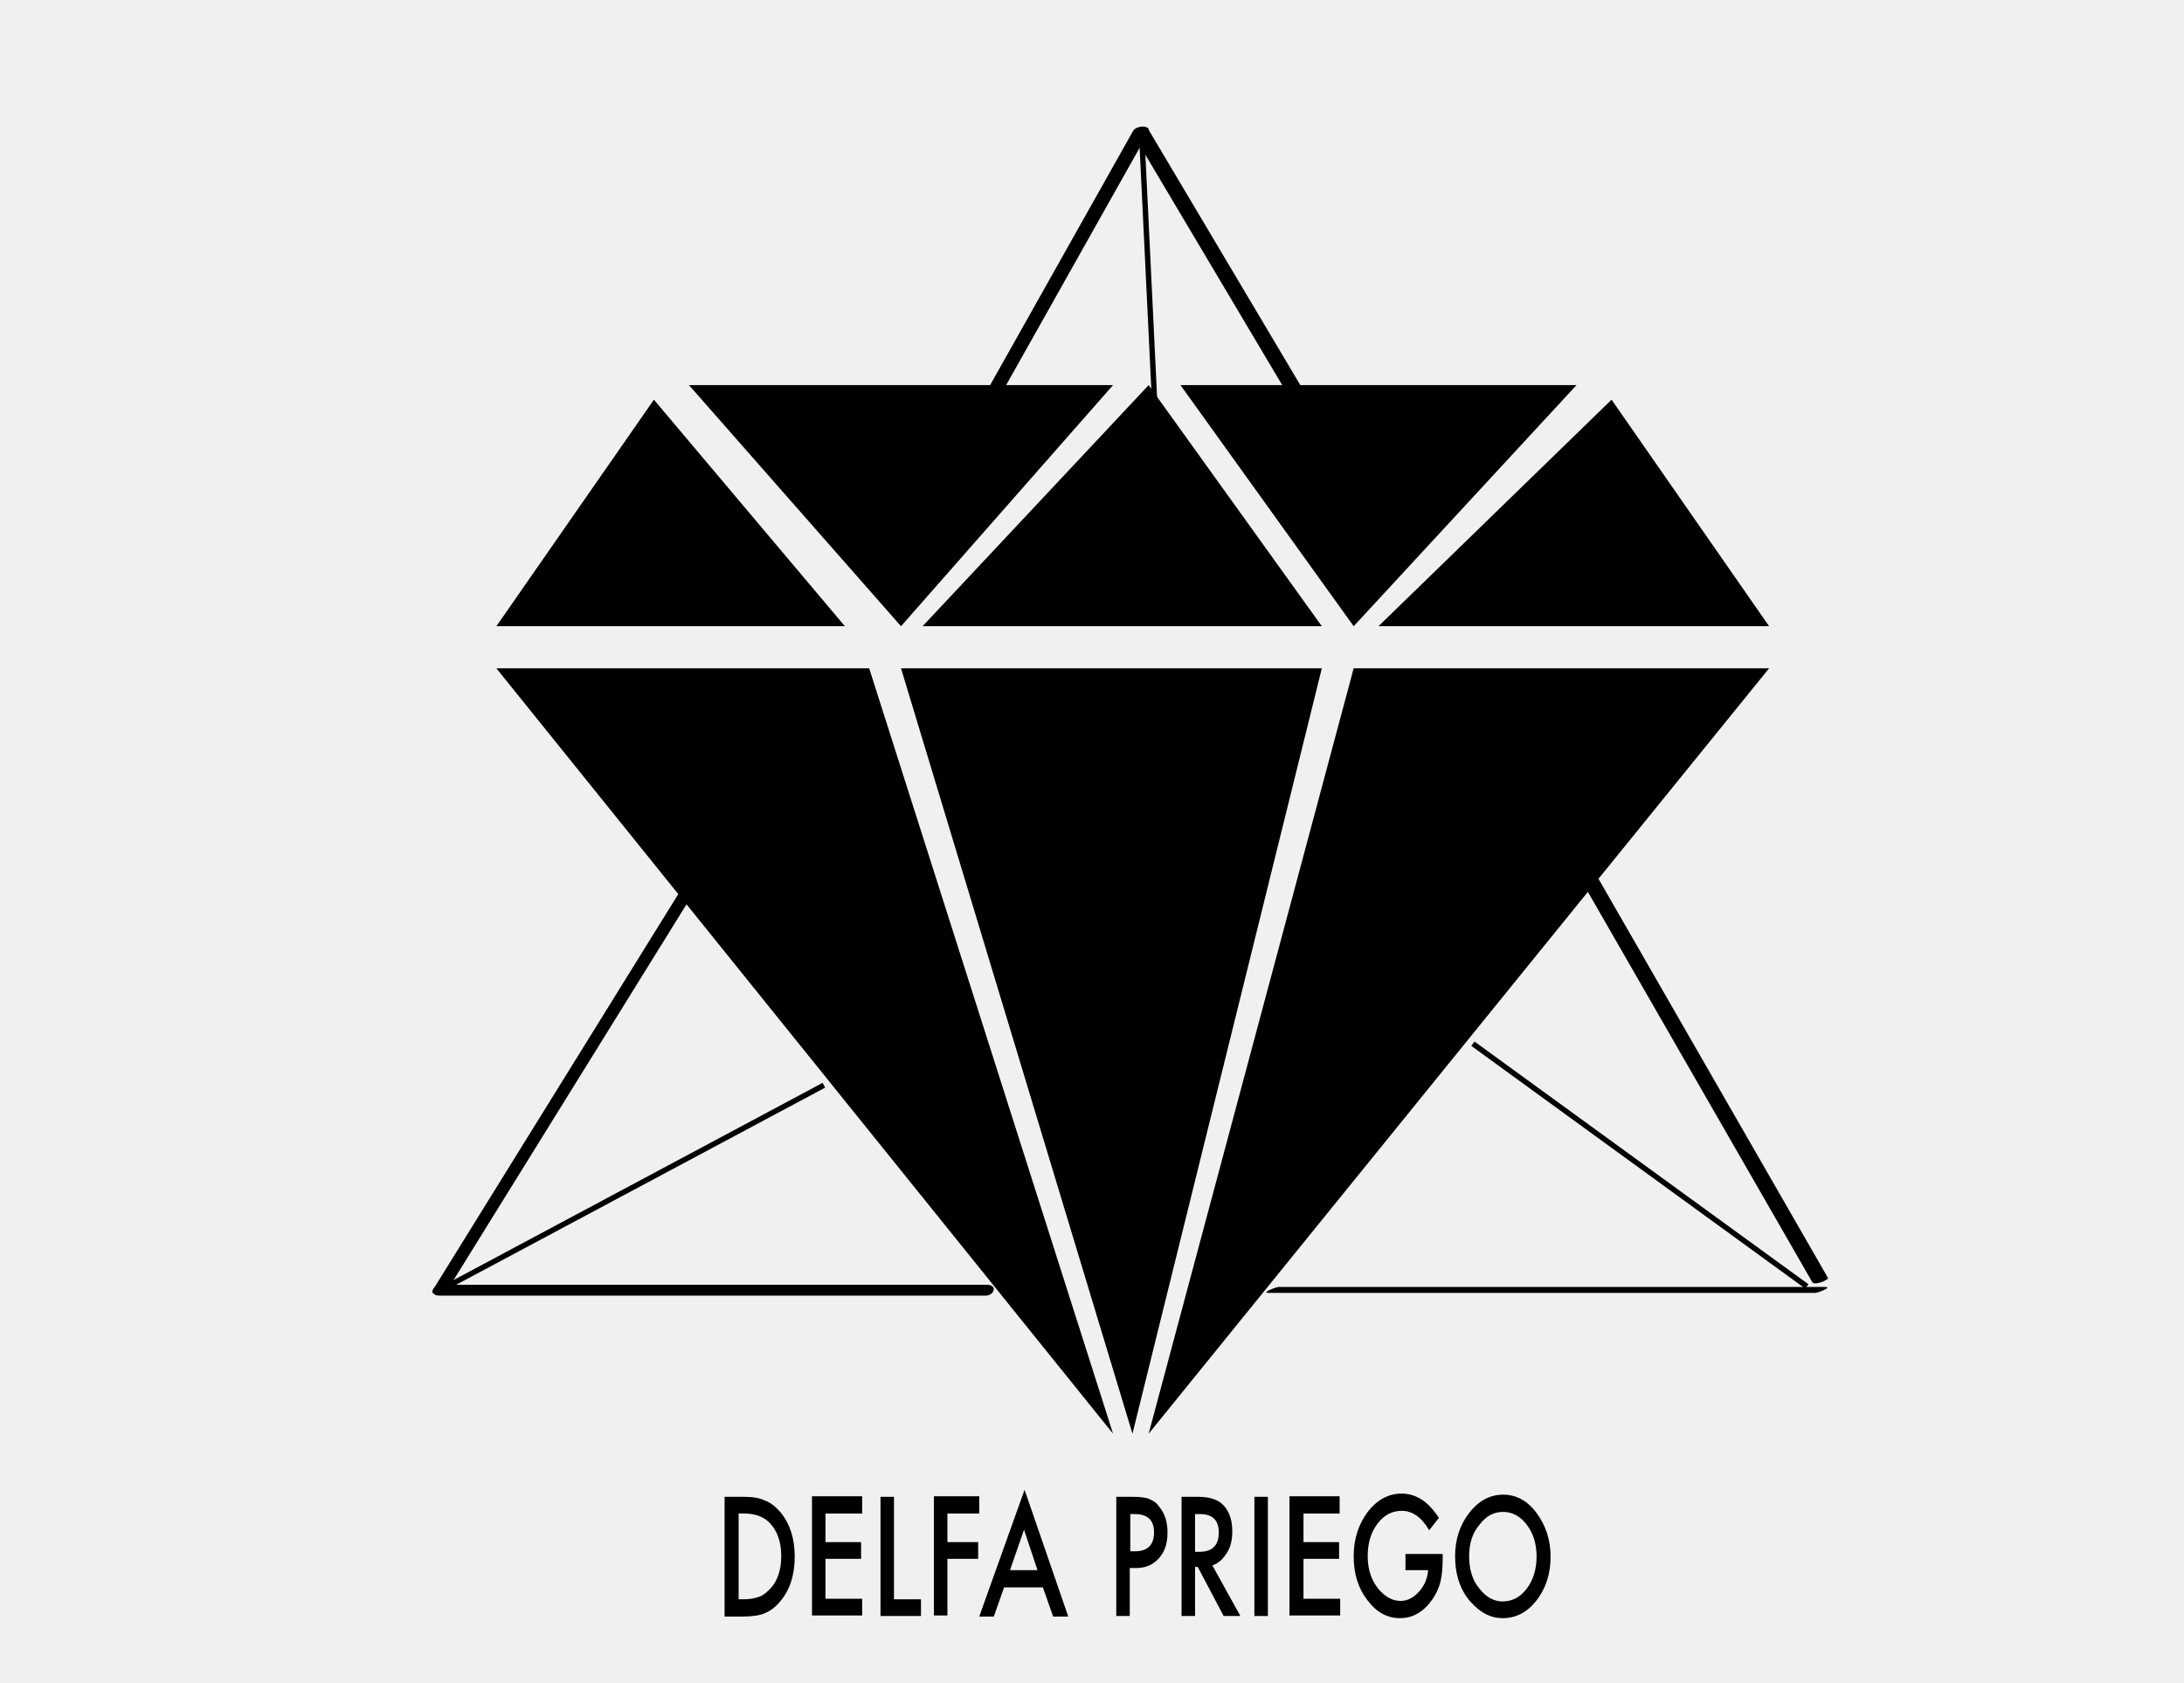
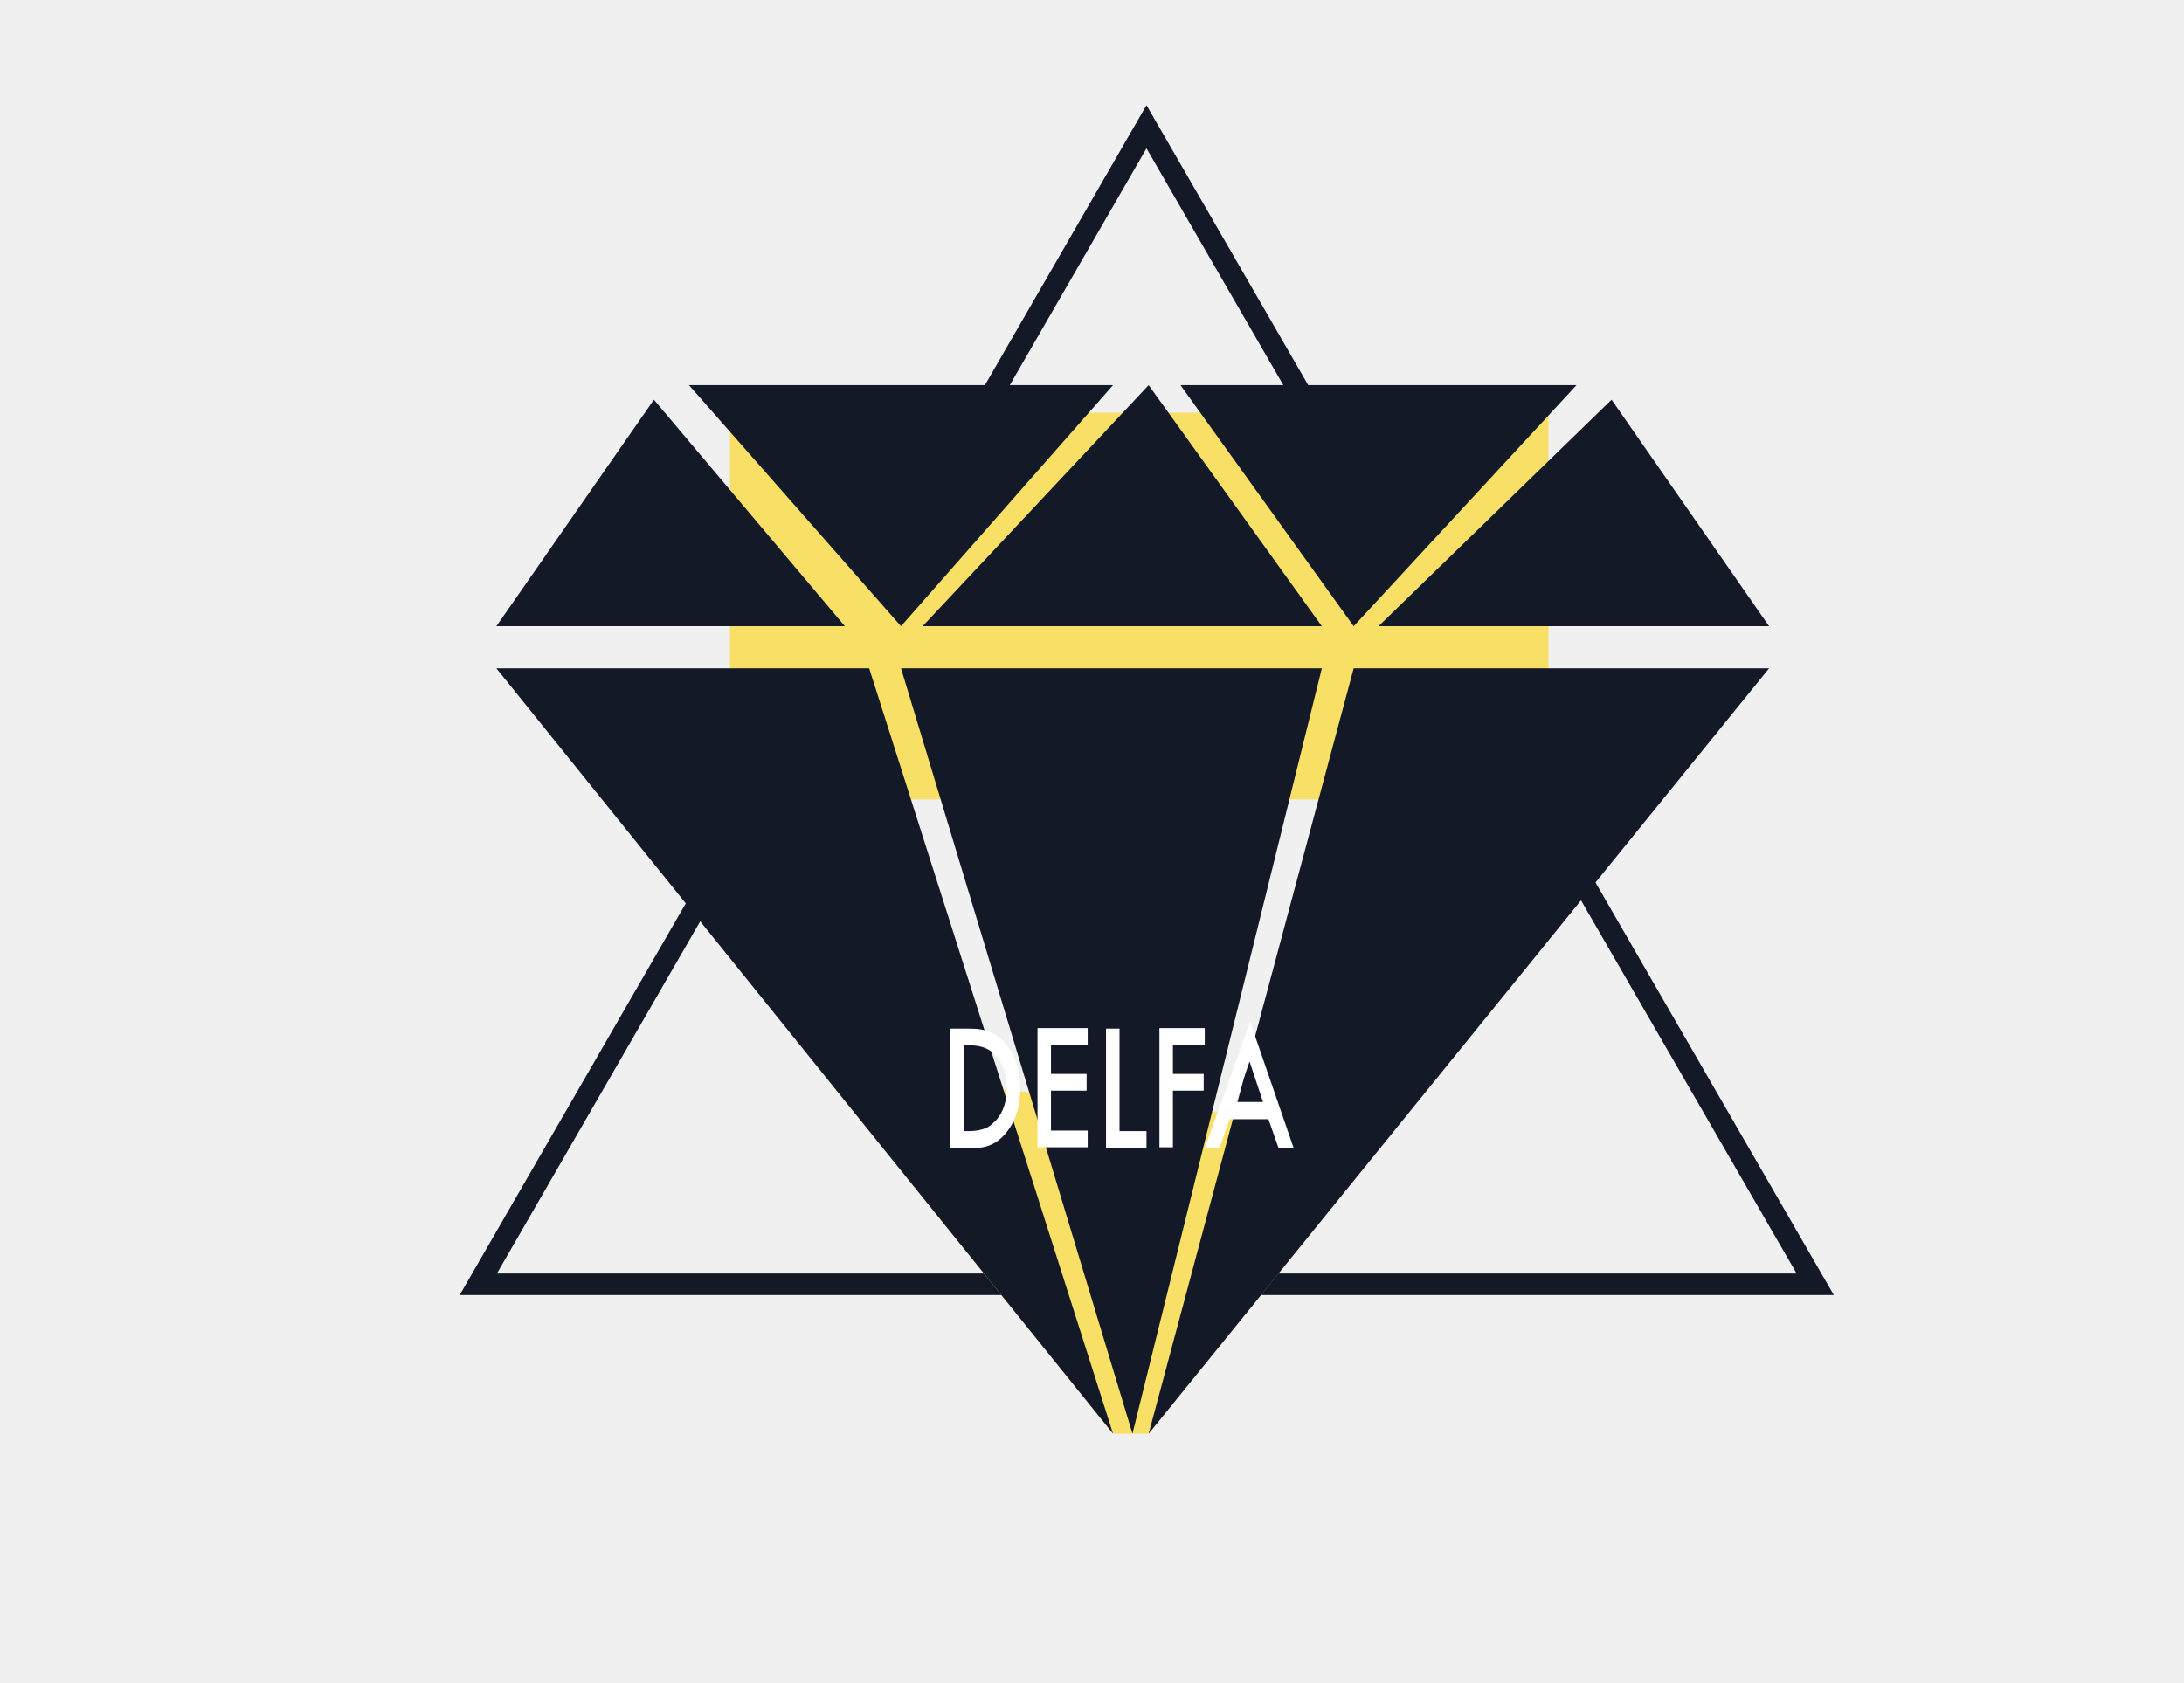
<svg xmlns="http://www.w3.org/2000/svg" version="1.1" id="Layer_1" x="0px" y="0px" viewBox="0 0 404.8 311.9" style="enable-background:new 0 0 404.8 311.9;" xml:space="preserve">
  <style type="text/css">
- 	.st0{fill:rgba(0,0,0,0);}
- 	.st1{fill:#000000;}
- 	.st2{fill:#000000;}
- 	.st3{fill:#000000;stroke:#000000;stroke-miterlimit:10;}
+ 	.st0{fill:#131927;}
+ 	.st1{fill:#FFFFFF;}
+ 	.st2{fill:#f8e066;}
</style>
-   <rect x="-1" class="st0" width="405.8" height="310.9" />
  <g>
-     <polygon class="st1" points="92,123.9 206.3,265.8 161.1,123.9  " />
-     <polygon class="st1" points="250.9,123.9 327.9,123.9 212.9,265.8  " />
-     <polygon class="st1" points="167,123.9 245,123.9 209.9,265.8  " />
-     <polygon class="st1" points="92,116.1 156.6,116.1 121.2,74.1  " />
-     <polygon class="st1" points="127.7,71.4 206.3,71.4 167,116.1  " />
-     <polygon class="st1" points="171,116.1 245,116.1 212.9,71.4  " />
-     <polygon class="st1" points="218.8,71.4 292.2,71.4 250.9,116.1  " />
-     <polygon class="st1" points="255.5,116.1 298.7,74.1 327.9,116.1  " />
+     <path class="st0" d="M339.9,240.1H85.2L212.5,19.5L339.9,240.1z M92.1,236.1H333L212.5,27.5L92.1,236.1z" />
  </g>
  <g>
-     <line class="st1" x1="81.6" y1="239.2" x2="182.9" y2="239.2" />
+     <polygon class="st2" points="212.9,265.8 206.3,265.8 152,198.4 258.3,209.7  " />
+   </g>
+   <g>
+     <rect x="135.3" y="76.5" class="st2" width="151.7" height="71.7" />
+   </g>
+   <g>
    <g>
-       <path class="st2" d="M81.4,240.2c33.8,0,67.5,0,101.3,0c1.6,0,2.2-2,0.3-2c-33.8,0-67.5,0-101.3,0    C80.1,238.2,79.5,240.2,81.4,240.2L81.4,240.2z" />
+       <polygon class="st0" points="92,123.9 206.3,265.8 161.1,123.9   " />
+     </g>
+     <g>
+       <polygon class="st0" points="250.9,123.9 327.9,123.9 212.9,265.8   " />
+     </g>
+     <g>
+       <polygon class="st0" points="167,123.9 245,123.9 209.9,265.8   " />
+     </g>
+     <g>
+       <polygon class="st0" points="92,116.1 156.6,116.1 121.2,74.1   " />
+     </g>
+     <g>
+       <polygon class="st0" points="127.7,71.4 206.3,71.4 167,116.1   " />
+     </g>
+     <g>
+       <polygon class="st0" points="171,116.1 245,116.1 212.9,71.4   " />
+     </g>
+     <g>
+       <polygon class="st0" points="218.8,71.4 292.2,71.4 250.9,116.1   " />
+     </g>
+     <g>
+       <polygon class="st0" points="255.5,116.1 298.7,74.1 327.9,116.1   " />
    </g>
  </g>
  <g>
-     <line class="st1" x1="236.1" y1="239.2" x2="337.4" y2="239.2" />
+     <line class="st0" x1="84.3" y1="238.1" x2="152" y2="194.3" />
+   </g>
+   <g>
+     <line class="st0" x1="268.5" y1="190.7" x2="337.2" y2="238.1" />
+   </g>
+   <g>
    <g>
-       <path class="st2" d="M235.1,239.7c33.8,0,67.5,0,101.3,0c0.6,0,3.3-1.1,1.9-1.1c-33.8,0-67.5,0-101.3,0    C236.5,238.6,233.7,239.7,235.1,239.7L235.1,239.7z" />
+       <path class="st1" d="M176.1,212.8v-22.1h3.5c1.7,0,3,0.2,4,0.7c1.1,0.4,2,1.2,2.9,2.2c1.7,2.1,2.6,4.8,2.6,8.2    c0,3.4-0.9,6.2-2.7,8.3c-0.9,1.1-1.9,1.8-2.9,2.2c-0.9,0.4-2.3,0.6-4,0.6h-3.4V212.8z M178.6,209.7h1.1c1.1,0,2.1-0.2,2.9-0.5    c0.8-0.3,1.4-0.9,2.1-1.6c1.3-1.5,1.9-3.5,1.9-5.9s-0.6-4.4-1.9-5.9c-1.1-1.3-2.8-2-4.9-2h-1.1v15.9H178.6z" />
+     </g>
+     <g>
+       <path class="st1" d="M201.6,193.8h-6.8v5.3h6.6v3.1h-6.6v7.4h6.8v3.1h-9.3v-22.1h9.3V193.8z" />
+     </g>
+     <g>
+       <path class="st1" d="M207.5,190.7v19h5v3.1H205v-22.1H207.5z" />
+     </g>
+     <g>
+       <path class="st1" d="M223.3,193.8h-5.9v5.3h5.7v3.1h-5.7v10.5h-2.5v-22.1h8.4V193.8z" />
+     </g>
+     <g>
+       <path class="st1" d="M235.1,207.5h-7.2l-1.9,5.4h-2.7l8.4-23.5l8.1,23.5h-2.8L235.1,207.5z M234.1,204.3l-2.5-7.5l-2.6,7.5H234.1z    " />
    </g>
  </g>
  <g>
-     <line class="st1" x1="81.6" y1="239.2" x2="132.2" y2="157.4" />
-     <g>
-       <path class="st2" d="M82.9,239.2c16.9-27.3,33.8-54.5,50.7-81.8c0.7-1.1-2.2-0.7-2.7,0c-16.9,27.3-33.8,54.5-50.7,81.8    C79.6,240.3,82.5,239.9,82.9,239.2L82.9,239.2z" />
-     </g>
-   </g>
-   <g>
-     <line class="st1" x1="291.7" y1="157.8" x2="337.4" y2="237.3" />
-     <g>
-       <path class="st2" d="M290.2,158.2c15.2,26.5,30.5,53,45.7,79.5c0.4,0.7,3.1-0.4,2.9-0.8c-15.2-26.5-30.5-53-45.7-79.5    C292.7,156.7,290,157.8,290.2,158.2L290.2,158.2z" />
-     </g>
-   </g>
-   <g>
-     <line class="st1" x1="180.7" y1="79.1" x2="211.4" y2="24.4" />
-     <g>
-       <path class="st2" d="M182.1,79.2c10.2-18.2,20.5-36.4,30.7-54.6c0.8-1.4-2.1-1.5-2.8-0.3c-10.2,18.2-20.5,36.4-30.7,54.6    C178.5,80.3,181.5,80.4,182.1,79.2L182.1,79.2z" />
-     </g>
-   </g>
-   <g>
-     <line class="st1" x1="246.5" y1="83.6" x2="211.4" y2="24.4" />
-     <g>
-       <path class="st2" d="M247.9,83c-11.7-19.7-23.4-39.4-35.1-59.1c-0.5-0.8-3.3,0.1-2.7,1.1c11.7,19.7,23.4,39.4,35.1,59.1    C245.7,84.9,248.5,84,247.9,83L247.9,83z" />
-     </g>
-   </g>
-   <line class="st3" x1="81.6" y1="239.2" x2="152.7" y2="201.2" />
-   <line class="st3" x1="273" y1="193.5" x2="334.9" y2="238.5" />
-   <line class="st3" x1="211.6" y1="24.7" x2="214.2" y2="78.5" />
-   <g>
-     <path class="st1" d="M134.3,299.6v-22.1h3.5c1.7,0,3,0.2,4,0.7c1.1,0.4,2,1.2,2.9,2.2c1.7,2.1,2.6,4.8,2.6,8.2   c0,3.4-0.9,6.2-2.7,8.3c-0.9,1.1-1.9,1.8-2.9,2.2c-0.9,0.4-2.3,0.6-4,0.6H134.3z M136.8,296.5h1.1c1.1,0,2.1-0.2,2.9-0.5   c0.8-0.3,1.4-0.9,2.1-1.6c1.3-1.5,1.9-3.5,1.9-5.9c0-2.4-0.6-4.4-1.9-5.9c-1.1-1.3-2.8-2-4.9-2h-1.1V296.5z" />
-     <path class="st1" d="M159.8,280.6h-6.8v5.3h6.6v3.1h-6.6v7.4h6.8v3.1h-9.3v-22.1h9.3V280.6z" />
-     <path class="st1" d="M165.7,277.5v19h5v3.1h-7.5v-22.1H165.7z" />
-     <path class="st1" d="M181.5,280.6h-5.9v5.3h5.7v3.1h-5.7v10.5h-2.5v-22.1h8.4V280.6z" />
-     <path class="st1" d="M193.3,294.3h-7.2l-1.9,5.4h-2.7l8.4-23.5l8.1,23.5h-2.8L193.3,294.3z M192.3,291.1l-2.5-7.5l-2.6,7.5H192.3z" />
-     <path class="st1" d="M209.4,290.6v9h-2.5v-22.1h2.9c1.4,0,2.5,0.1,3.2,0.4c0.7,0.3,1.4,0.7,1.9,1.5c1,1.2,1.5,2.8,1.5,4.7   c0,2-0.5,3.6-1.6,4.8s-2.4,1.8-4.2,1.8H209.4z M209.4,287.6h1c2.3,0,3.5-1.2,3.5-3.5c0-2.3-1.2-3.4-3.6-3.4h-0.8V287.6z" />
-     <path class="st1" d="M224.7,290.2l5.2,9.4h-3.1l-4.8-9.1h-0.5v9.1H219v-22.1h3c2.2,0,3.8,0.5,4.8,1.6c1.1,1.2,1.6,2.8,1.6,4.8   c0,1.6-0.3,2.9-1,4S225.8,289.9,224.7,290.2z M221.5,287.7h0.8c2.4,0,3.6-1.2,3.6-3.6c0-2.3-1.2-3.4-3.5-3.4h-0.9V287.7z" />
-     <path class="st1" d="M235,277.5v22.1h-2.5v-22.1H235z" />
-     <path class="st1" d="M248.4,280.6h-6.8v5.3h6.6v3.1h-6.6v7.4h6.8v3.1H239v-22.1h9.3V280.6z" />
-     <path class="st1" d="M260.4,288.1h7v0.7c0,1.7-0.1,3.1-0.4,4.4c-0.3,1.2-0.8,2.3-1.5,3.3c-1.6,2.3-3.6,3.5-6,3.5   c-2.4,0-4.4-1.1-6.1-3.4c-1.7-2.2-2.5-4.9-2.5-8.1c0-3.2,0.9-5.9,2.6-8.2c1.7-2.2,3.8-3.4,6.3-3.4c1.3,0,2.6,0.4,3.7,1.1   c1.1,0.7,2.2,1.9,3.2,3.4l-1.8,2.3c-1.4-2.4-3.1-3.6-5.1-3.6c-1.8,0-3.3,0.8-4.5,2.4c-1.2,1.6-1.8,3.6-1.8,6c0,2.5,0.7,4.5,2,6.1   c1.3,1.5,2.6,2.2,4.1,2.2c1.3,0,2.4-0.6,3.4-1.7c1-1.1,1.6-2.5,1.7-4h-4.2V288.1z" />
-     <path class="st1" d="M269.7,288.5c0-3.1,0.9-5.8,2.6-8c1.7-2.2,3.8-3.4,6.3-3.4c2.4,0,4.5,1.1,6.2,3.4c1.7,2.3,2.6,5,2.6,8.1   c0,3.2-0.9,5.9-2.6,8.1c-1.7,2.2-3.8,3.3-6.3,3.3c-2.2,0-4.1-1-5.9-3C270.7,294.9,269.7,292,269.7,288.5z M272.3,288.5   c0,2.4,0.6,4.5,1.9,6c1.2,1.6,2.7,2.4,4.3,2.4c1.8,0,3.3-0.8,4.5-2.4c1.2-1.6,1.8-3.6,1.8-5.9c0-2.4-0.6-4.3-1.8-5.9   c-1.2-1.6-2.7-2.4-4.4-2.4c-1.8,0-3.2,0.8-4.4,2.4C272.9,284.2,272.3,286.2,272.3,288.5z" />
+     <line class="st0" x1="212.9" y1="25" x2="212.9" y2="71.4" />
  </g>
</svg>
